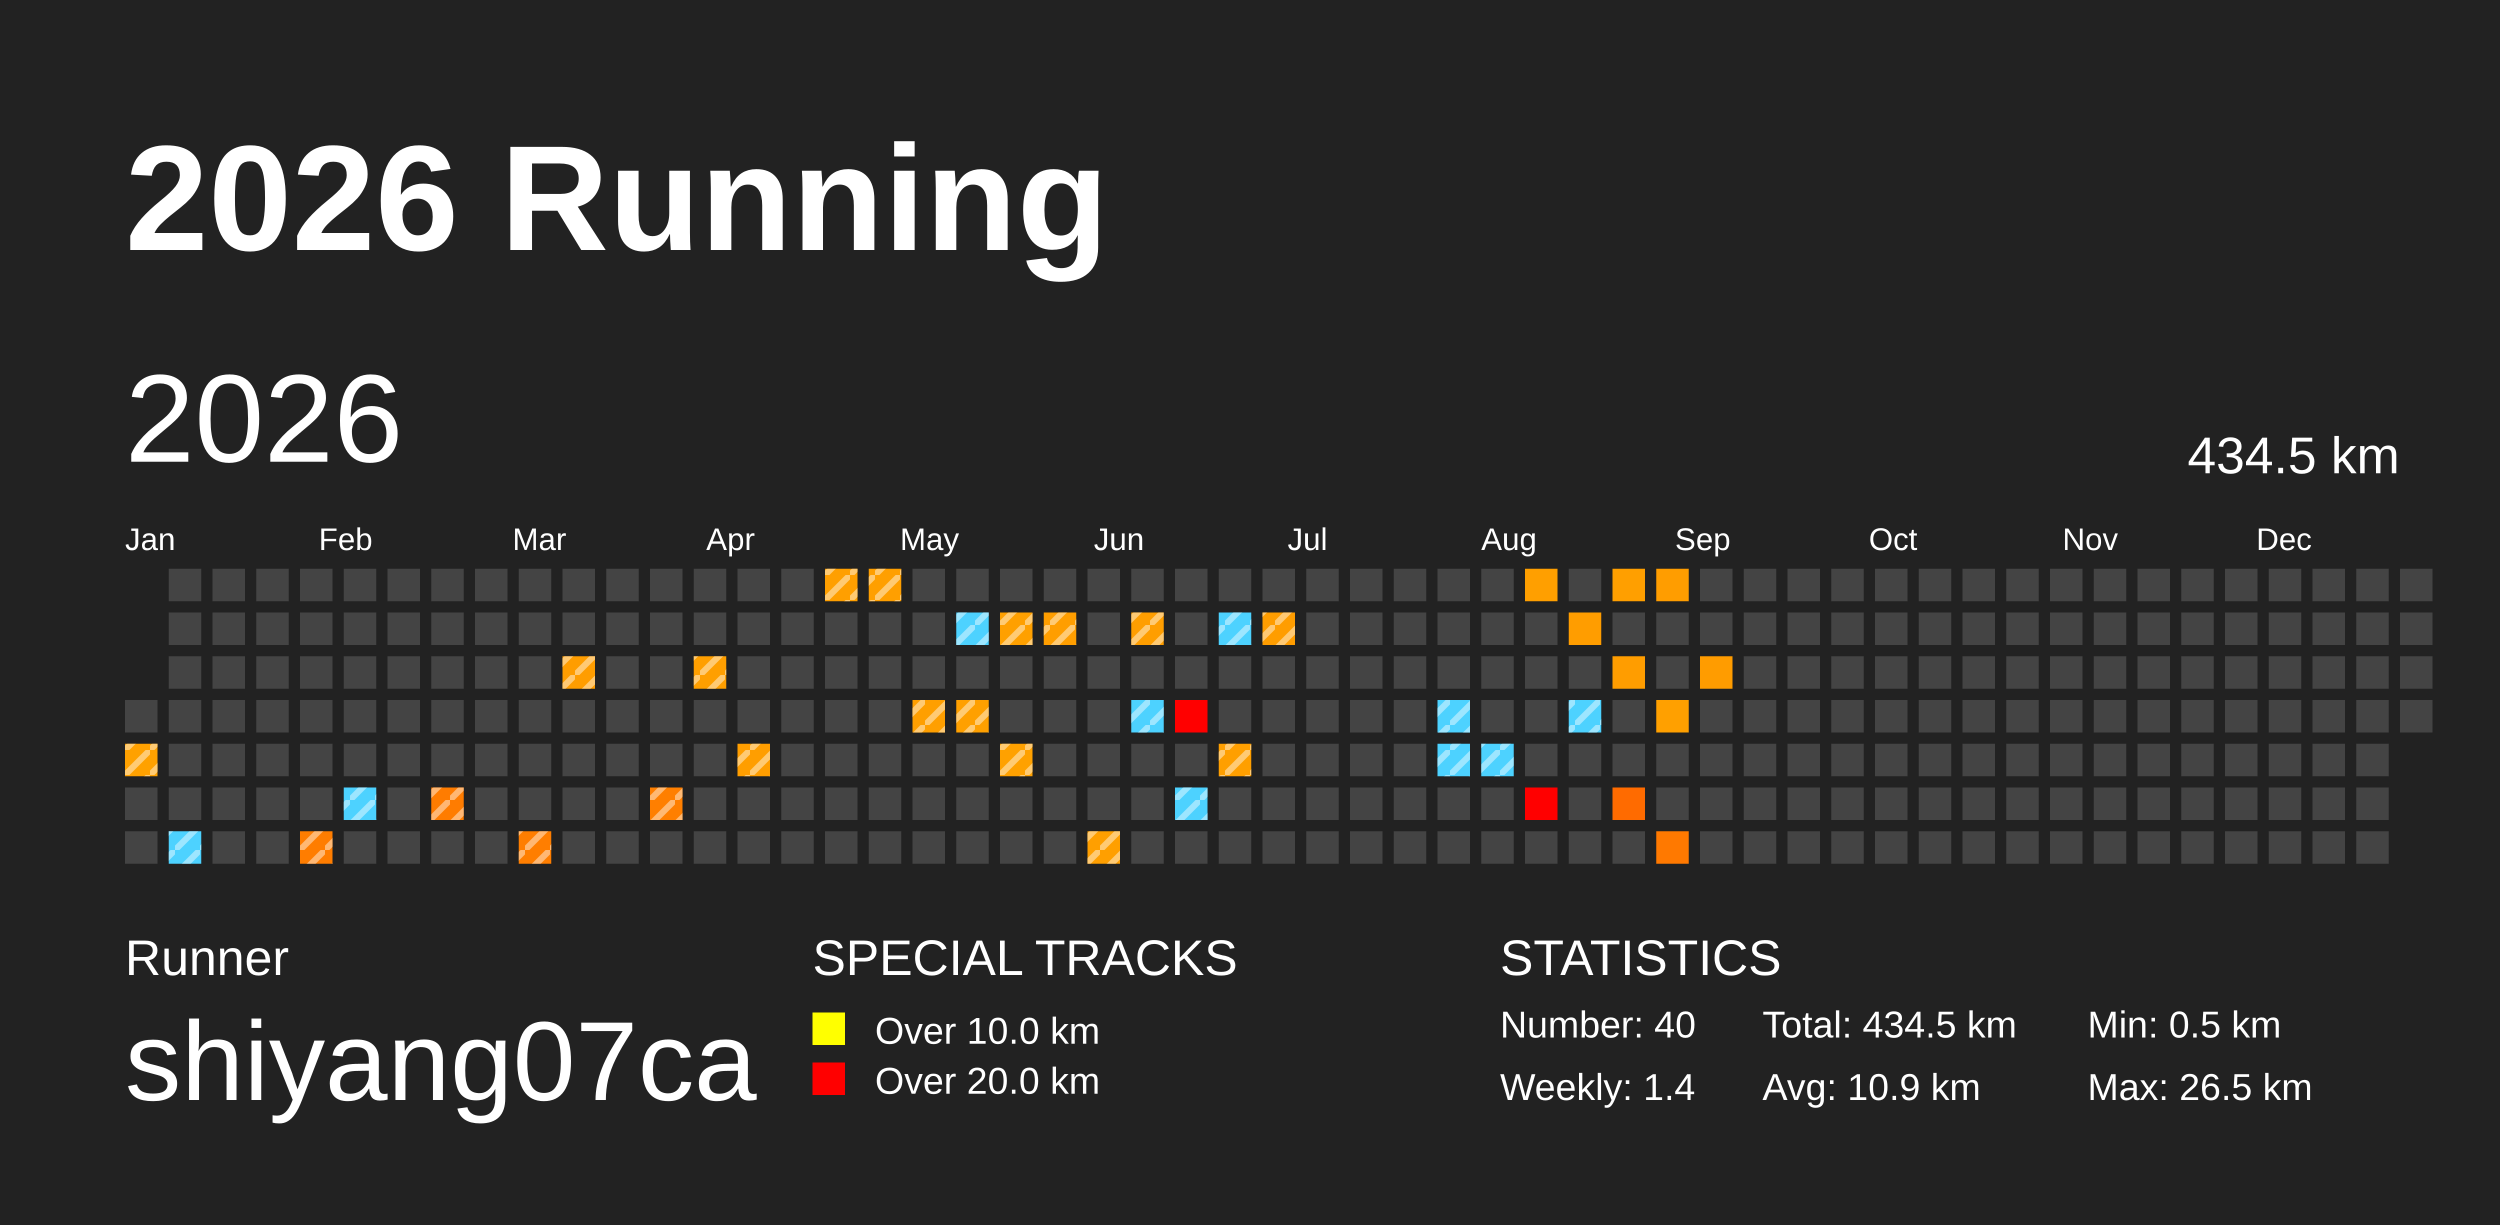
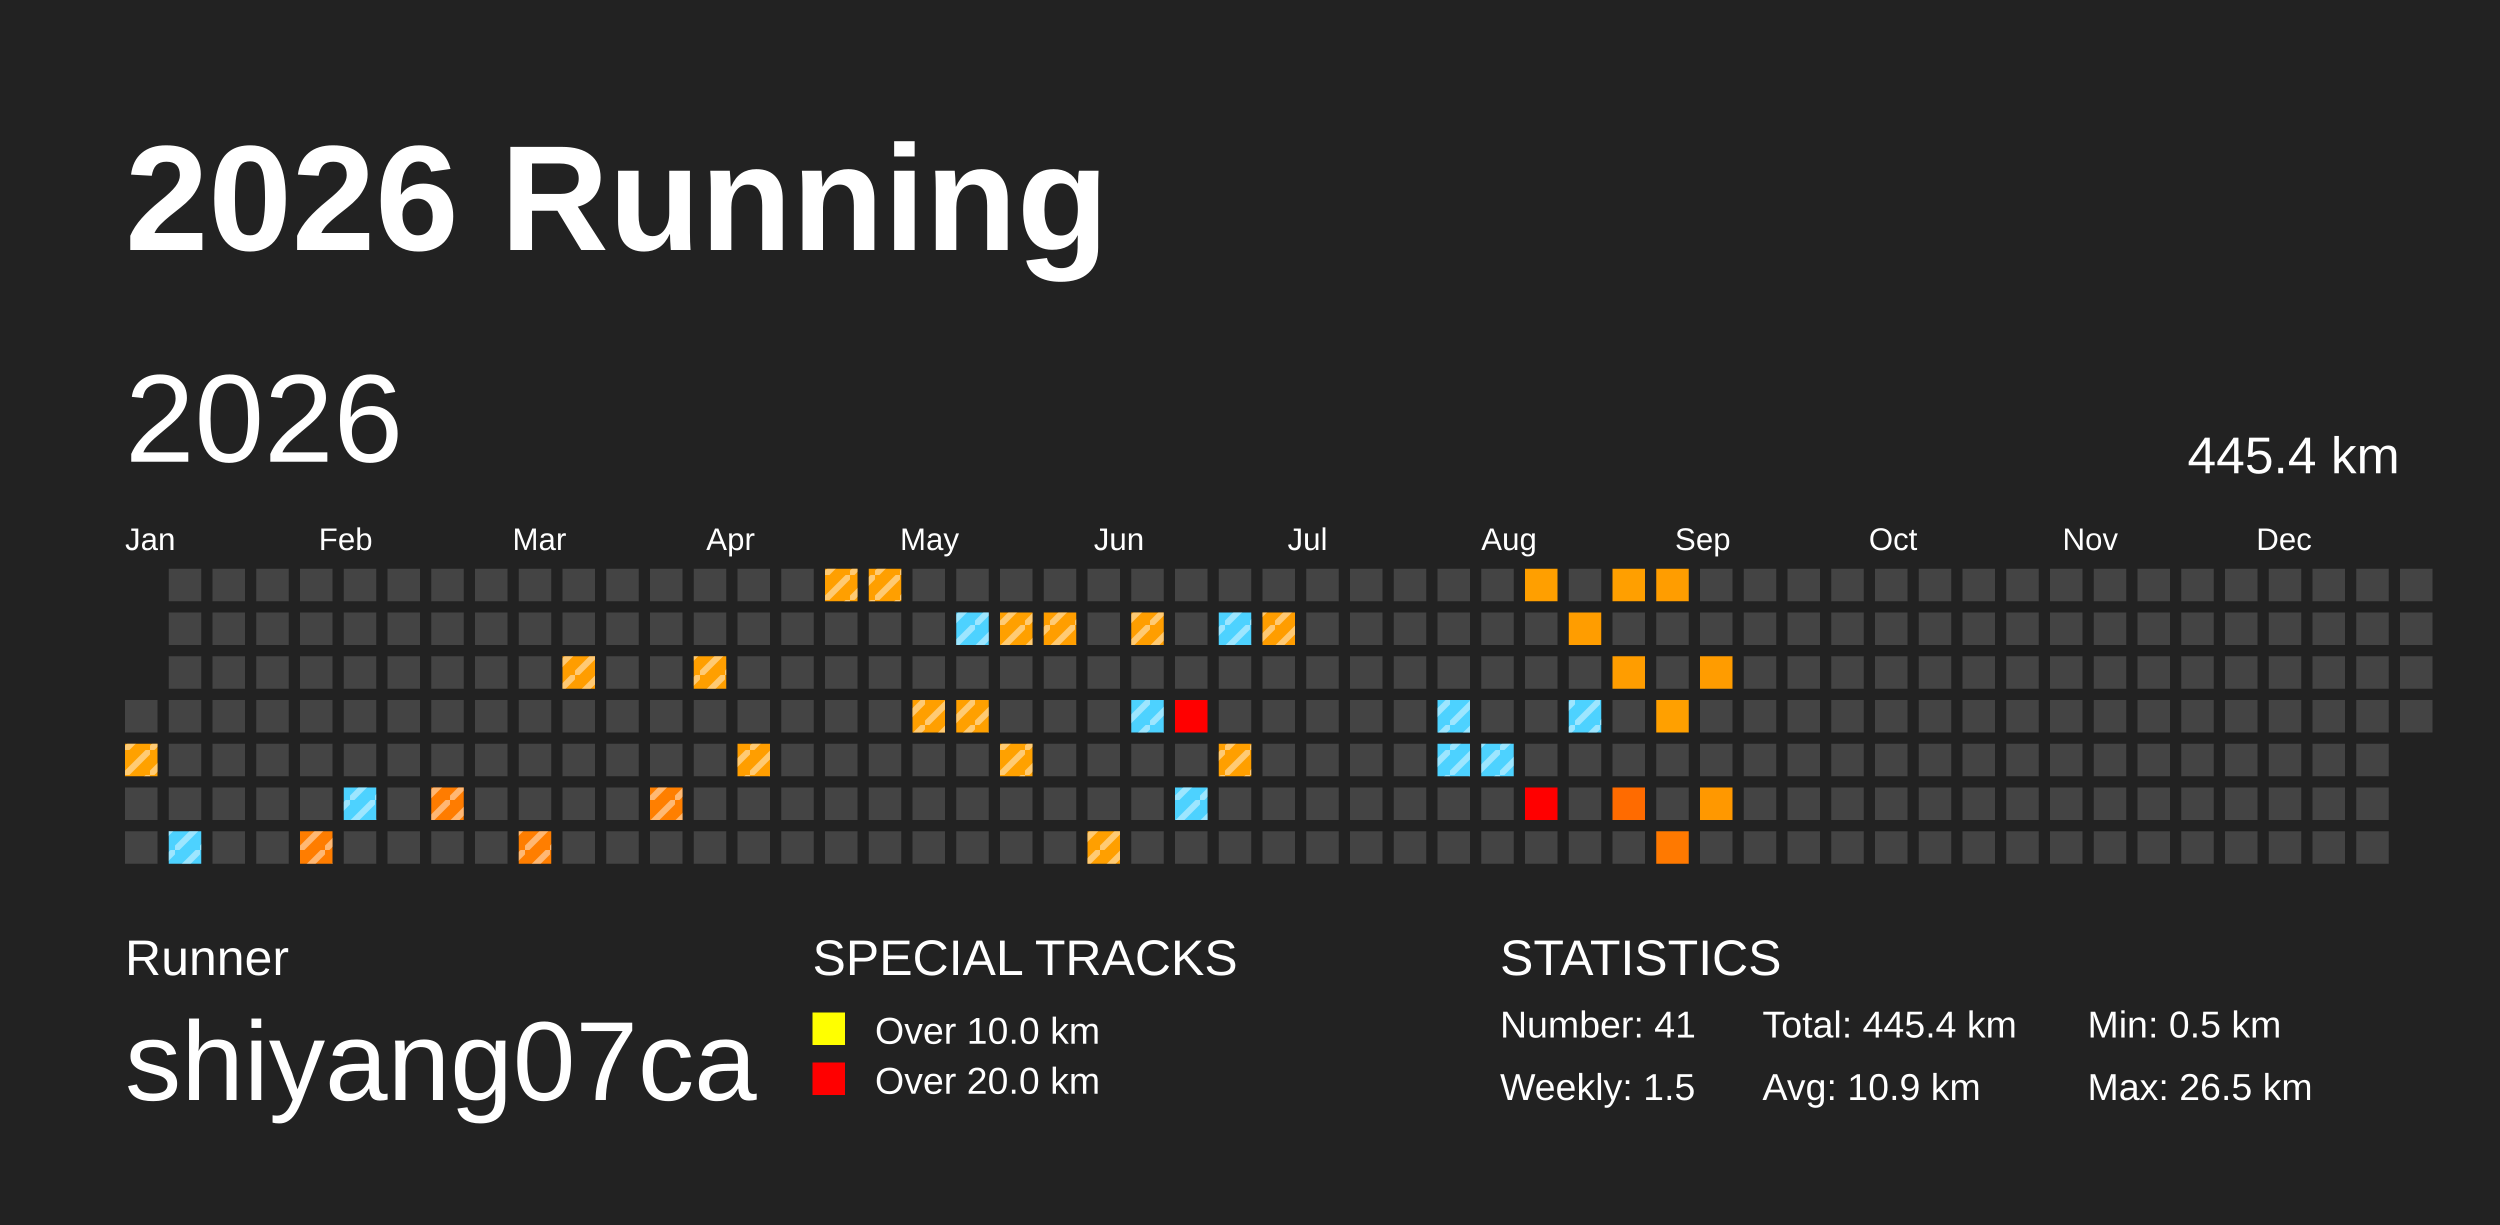
<svg xmlns="http://www.w3.org/2000/svg" baseProfile="full" height="98mm" version="1.1" viewBox="0,0,200,98" width="200mm">
  <defs>
    <pattern height="2" id="indoor-stripe" patternUnits="userSpaceOnUse" width="2">
      <line stroke="white" stroke-opacity="0.45" stroke-width="0.5" x1="0" x2="2" y1="2" y2="0" />
    </pattern>
  </defs>
  <rect fill="#222222" height="98" width="200" x="0" y="0" />
  <text fill="#FFFFFF" style="font-size:12px; font-family:Arial; font-weight:bold;" x="10" y="20">2026 Running</text>
  <text fill="#FFFFFF" style="font-size:4px; font-family:Arial" x="10" y="78">Runner</text>
  <text fill="#FFFFFF" style="font-size:9px; font-family:Arial" x="10" y="88">shiyang07ca</text>
  <text fill="#FFFFFF" style="font-size:4px; font-family:Arial" x="65" y="78">SPECIAL TRACKS</text>
  <rect fill="yellow" height="2.6" width="2.6" x="65" y="81" />
  <text fill="#FFFFFF" style="font-size:3px; font-family:Arial" x="70" y="83.5">Over 10.0 km</text>
  <rect fill="red" height="2.6" width="2.6" x="65" y="85" />
  <text fill="#FFFFFF" style="font-size:3px; font-family:Arial" x="70" y="87.5">Over 20.0 km</text>
  <text fill="#FFFFFF" style="font-size:4px; font-family:Arial" x="120" y="78">STATISTICS</text>
-   <text fill="#FFFFFF" style="font-size:3px; font-family:Arial" x="120" y="83">Number: 40</text>
-   <text fill="#FFFFFF" style="font-size:3px; font-family:Arial" x="120" y="88">Weekly: 1.4</text>
-   <text fill="#FFFFFF" style="font-size:3px; font-family:Arial" x="141" y="83">Total: 434.5 km</text>
+   <text fill="#FFFFFF" style="font-size:3px; font-family:Arial" x="120" y="83">Number: 41</text>
+   <text fill="#FFFFFF" style="font-size:3px; font-family:Arial" x="120" y="88">Weekly: 1.5</text>
+   <text fill="#FFFFFF" style="font-size:3px; font-family:Arial" x="141" y="83">Total: 445.4 km</text>
  <text fill="#FFFFFF" style="font-size:3px; font-family:Arial" x="141" y="88">Avg: 10.9 km</text>
  <text fill="#FFFFFF" style="font-size:3px; font-family:Arial" x="167" y="83">Min: 0.5 km</text>
  <text fill="#FFFFFF" style="font-size:3px; font-family:Arial" x="167" y="88">Max: 26.5 km</text>
  <text dominant-baseline="hanging" fill="#FFFFFF" style="font-size:10.0px; font-family:Arial;" x="10" y="30">2026</text>
-   <text dominant-baseline="hanging" fill="#FFFFFF" style="font-size:4.125px; font-family:Arial;" x="175" y="35">434.5 km</text>
+   <text dominant-baseline="hanging" fill="#FFFFFF" style="font-size:4.125px; font-family:Arial;" x="175" y="35">445.4 km</text>
  <text fill="#FFFFFF" style="font-size:2.5px; font-family:Arial" x="10.0" y="44">Jan</text>
  <text fill="#FFFFFF" style="font-size:2.5px; font-family:Arial" x="25.5" y="44">Feb</text>
  <text fill="#FFFFFF" style="font-size:2.5px; font-family:Arial" x="41.0" y="44">Mar</text>
  <text fill="#FFFFFF" style="font-size:2.5px; font-family:Arial" x="56.5" y="44">Apr</text>
  <text fill="#FFFFFF" style="font-size:2.5px; font-family:Arial" x="72.0" y="44">May</text>
  <text fill="#FFFFFF" style="font-size:2.5px; font-family:Arial" x="87.5" y="44">Jun</text>
  <text fill="#FFFFFF" style="font-size:2.5px; font-family:Arial" x="103.0" y="44">Jul</text>
  <text fill="#FFFFFF" style="font-size:2.5px; font-family:Arial" x="118.5" y="44">Aug</text>
  <text fill="#FFFFFF" style="font-size:2.5px; font-family:Arial" x="134.0" y="44">Sep</text>
  <text fill="#FFFFFF" style="font-size:2.5px; font-family:Arial" x="149.5" y="44">Oct</text>
  <text fill="#FFFFFF" style="font-size:2.5px; font-family:Arial" x="165.0" y="44">Nov</text>
  <text fill="#FFFFFF" style="font-size:2.5px; font-family:Arial" x="180.5" y="44">Dec</text>
  <rect fill="#444444" height="2.6" width="2.6" x="10.0" y="56.0" />
  <rect fill="#ffa100" height="2.6" width="2.6" x="10.0" y="59.5" />
  <rect fill="url(#indoor-stripe)" height="2.6" style="pointer-events: none;" width="2.6" x="10.0" y="59.5" />
  <rect fill="#444444" height="2.6" width="2.6" x="10.0" y="63.0" />
  <rect fill="#444444" height="2.6" width="2.6" x="10.0" y="66.5" />
  <rect fill="#444444" height="2.6" width="2.6" x="13.5" y="45.5" />
  <rect fill="#444444" height="2.6" width="2.6" x="13.5" y="49.0" />
  <rect fill="#444444" height="2.6" width="2.6" x="13.5" y="52.5" />
  <rect fill="#444444" height="2.6" width="2.6" x="13.5" y="56.0" />
  <rect fill="#444444" height="2.6" width="2.6" x="13.5" y="59.5" />
  <rect fill="#444444" height="2.6" width="2.6" x="13.5" y="63.0" />
  <rect fill="#4dd2ff" height="2.6" width="2.6" x="13.5" y="66.5" />
  <rect fill="url(#indoor-stripe)" height="2.6" style="pointer-events: none;" width="2.6" x="13.5" y="66.5" />
  <rect fill="#444444" height="2.6" width="2.6" x="17.0" y="45.5" />
  <rect fill="#444444" height="2.6" width="2.6" x="17.0" y="49.0" />
  <rect fill="#444444" height="2.6" width="2.6" x="17.0" y="52.5" />
  <rect fill="#444444" height="2.6" width="2.6" x="17.0" y="56.0" />
  <rect fill="#444444" height="2.6" width="2.6" x="17.0" y="59.5" />
  <rect fill="#444444" height="2.6" width="2.6" x="17.0" y="63.0" />
  <rect fill="#444444" height="2.6" width="2.6" x="17.0" y="66.5" />
  <rect fill="#444444" height="2.6" width="2.6" x="20.5" y="45.5" />
  <rect fill="#444444" height="2.6" width="2.6" x="20.5" y="49.0" />
  <rect fill="#444444" height="2.6" width="2.6" x="20.5" y="52.5" />
  <rect fill="#444444" height="2.6" width="2.6" x="20.5" y="56.0" />
  <rect fill="#444444" height="2.6" width="2.6" x="20.5" y="59.5" />
  <rect fill="#444444" height="2.6" width="2.6" x="20.5" y="63.0" />
  <rect fill="#444444" height="2.6" width="2.6" x="20.5" y="66.5" />
  <rect fill="#444444" height="2.6" width="2.6" x="24.0" y="45.5" />
  <rect fill="#444444" height="2.6" width="2.6" x="24.0" y="49.0" />
  <rect fill="#444444" height="2.6" width="2.6" x="24.0" y="52.5" />
  <rect fill="#444444" height="2.6" width="2.6" x="24.0" y="56.0" />
  <rect fill="#444444" height="2.6" width="2.6" x="24.0" y="59.5" />
  <rect fill="#444444" height="2.6" width="2.6" x="24.0" y="63.0" />
  <rect fill="#ff7d00" height="2.6" width="2.6" x="24.0" y="66.5" />
  <rect fill="url(#indoor-stripe)" height="2.6" style="pointer-events: none;" width="2.6" x="24.0" y="66.5" />
  <rect fill="#444444" height="2.6" width="2.6" x="27.5" y="45.5" />
  <rect fill="#444444" height="2.6" width="2.6" x="27.5" y="49.0" />
  <rect fill="#444444" height="2.6" width="2.6" x="27.5" y="52.5" />
  <rect fill="#444444" height="2.6" width="2.6" x="27.5" y="56.0" />
  <rect fill="#444444" height="2.6" width="2.6" x="27.5" y="59.5" />
  <rect fill="#4dd2ff" height="2.6" width="2.6" x="27.5" y="63.0" />
  <rect fill="url(#indoor-stripe)" height="2.6" style="pointer-events: none;" width="2.6" x="27.5" y="63.0" />
  <rect fill="#444444" height="2.6" width="2.6" x="27.5" y="66.5" />
  <rect fill="#444444" height="2.6" width="2.6" x="31.0" y="45.5" />
  <rect fill="#444444" height="2.6" width="2.6" x="31.0" y="49.0" />
  <rect fill="#444444" height="2.6" width="2.6" x="31.0" y="52.5" />
  <rect fill="#444444" height="2.6" width="2.6" x="31.0" y="56.0" />
  <rect fill="#444444" height="2.6" width="2.6" x="31.0" y="59.5" />
  <rect fill="#444444" height="2.6" width="2.6" x="31.0" y="63.0" />
  <rect fill="#444444" height="2.6" width="2.6" x="31.0" y="66.5" />
  <rect fill="#444444" height="2.6" width="2.6" x="34.5" y="45.5" />
  <rect fill="#444444" height="2.6" width="2.6" x="34.5" y="49.0" />
  <rect fill="#444444" height="2.6" width="2.6" x="34.5" y="52.5" />
  <rect fill="#444444" height="2.6" width="2.6" x="34.5" y="56.0" />
  <rect fill="#444444" height="2.6" width="2.6" x="34.5" y="59.5" />
  <rect fill="#ff7c00" height="2.6" width="2.6" x="34.5" y="63.0" />
  <rect fill="url(#indoor-stripe)" height="2.6" style="pointer-events: none;" width="2.6" x="34.5" y="63.0" />
  <rect fill="#444444" height="2.6" width="2.6" x="34.5" y="66.5" />
  <rect fill="#444444" height="2.6" width="2.6" x="38.0" y="45.5" />
  <rect fill="#444444" height="2.6" width="2.6" x="38.0" y="49.0" />
  <rect fill="#444444" height="2.6" width="2.6" x="38.0" y="52.5" />
  <rect fill="#444444" height="2.6" width="2.6" x="38.0" y="56.0" />
  <rect fill="#444444" height="2.6" width="2.6" x="38.0" y="59.5" />
  <rect fill="#444444" height="2.6" width="2.6" x="38.0" y="63.0" />
  <rect fill="#444444" height="2.6" width="2.6" x="38.0" y="66.5" />
  <rect fill="#444444" height="2.6" width="2.6" x="41.5" y="45.5" />
  <rect fill="#444444" height="2.6" width="2.6" x="41.5" y="49.0" />
  <rect fill="#444444" height="2.6" width="2.6" x="41.5" y="52.5" />
  <rect fill="#444444" height="2.6" width="2.6" x="41.5" y="56.0" />
  <rect fill="#444444" height="2.6" width="2.6" x="41.5" y="59.5" />
  <rect fill="#444444" height="2.6" width="2.6" x="41.5" y="63.0" />
  <rect fill="#ff7e00" height="2.6" width="2.6" x="41.5" y="66.5" />
  <rect fill="url(#indoor-stripe)" height="2.6" style="pointer-events: none;" width="2.6" x="41.5" y="66.5" />
  <rect fill="#444444" height="2.6" width="2.6" x="45.0" y="45.5" />
  <rect fill="#444444" height="2.6" width="2.6" x="45.0" y="49.0" />
  <rect fill="#ff9d00" height="2.6" width="2.6" x="45.0" y="52.5" />
  <rect fill="url(#indoor-stripe)" height="2.6" style="pointer-events: none;" width="2.6" x="45.0" y="52.5" />
  <rect fill="#444444" height="2.6" width="2.6" x="45.0" y="56.0" />
  <rect fill="#444444" height="2.6" width="2.6" x="45.0" y="59.5" />
  <rect fill="#444444" height="2.6" width="2.6" x="45.0" y="63.0" />
  <rect fill="#444444" height="2.6" width="2.6" x="45.0" y="66.5" />
  <rect fill="#444444" height="2.6" width="2.6" x="48.5" y="45.5" />
  <rect fill="#444444" height="2.6" width="2.6" x="48.5" y="49.0" />
  <rect fill="#444444" height="2.6" width="2.6" x="48.5" y="52.5" />
  <rect fill="#444444" height="2.6" width="2.6" x="48.5" y="56.0" />
  <rect fill="#444444" height="2.6" width="2.6" x="48.5" y="59.5" />
  <rect fill="#444444" height="2.6" width="2.6" x="48.5" y="63.0" />
  <rect fill="#444444" height="2.6" width="2.6" x="48.5" y="66.5" />
  <rect fill="#444444" height="2.6" width="2.6" x="52.0" y="45.5" />
  <rect fill="#444444" height="2.6" width="2.6" x="52.0" y="49.0" />
  <rect fill="#444444" height="2.6" width="2.6" x="52.0" y="52.5" />
  <rect fill="#444444" height="2.6" width="2.6" x="52.0" y="56.0" />
  <rect fill="#444444" height="2.6" width="2.6" x="52.0" y="59.5" />
  <rect fill="#ff7f00" height="2.6" width="2.6" x="52.0" y="63.0" />
  <rect fill="url(#indoor-stripe)" height="2.6" style="pointer-events: none;" width="2.6" x="52.0" y="63.0" />
  <rect fill="#444444" height="2.6" width="2.6" x="52.0" y="66.5" />
  <rect fill="#444444" height="2.6" width="2.6" x="55.5" y="45.5" />
  <rect fill="#444444" height="2.6" width="2.6" x="55.5" y="49.0" />
  <rect fill="#ff9f00" height="2.6" width="2.6" x="55.5" y="52.5" />
  <rect fill="url(#indoor-stripe)" height="2.6" style="pointer-events: none;" width="2.6" x="55.5" y="52.5" />
  <rect fill="#444444" height="2.6" width="2.6" x="55.5" y="56.0" />
  <rect fill="#444444" height="2.6" width="2.6" x="55.5" y="59.5" />
  <rect fill="#444444" height="2.6" width="2.6" x="55.5" y="63.0" />
  <rect fill="#444444" height="2.6" width="2.6" x="55.5" y="66.5" />
  <rect fill="#444444" height="2.6" width="2.6" x="59.0" y="45.5" />
  <rect fill="#444444" height="2.6" width="2.6" x="59.0" y="49.0" />
  <rect fill="#444444" height="2.6" width="2.6" x="59.0" y="52.5" />
  <rect fill="#444444" height="2.6" width="2.6" x="59.0" y="56.0" />
  <rect fill="#ff9e00" height="2.6" width="2.6" x="59.0" y="59.5" />
  <rect fill="url(#indoor-stripe)" height="2.6" style="pointer-events: none;" width="2.6" x="59.0" y="59.5" />
  <rect fill="#444444" height="2.6" width="2.6" x="59.0" y="63.0" />
  <rect fill="#444444" height="2.6" width="2.6" x="59.0" y="66.5" />
  <rect fill="#444444" height="2.6" width="2.6" x="62.5" y="45.5" />
  <rect fill="#444444" height="2.6" width="2.6" x="62.5" y="49.0" />
  <rect fill="#444444" height="2.6" width="2.6" x="62.5" y="52.5" />
  <rect fill="#444444" height="2.6" width="2.6" x="62.5" y="56.0" />
  <rect fill="#444444" height="2.6" width="2.6" x="62.5" y="59.5" />
  <rect fill="#444444" height="2.6" width="2.6" x="62.5" y="63.0" />
  <rect fill="#444444" height="2.6" width="2.6" x="62.5" y="66.5" />
  <rect fill="#ff9f00" height="2.6" width="2.6" x="66.0" y="45.5" />
  <rect fill="url(#indoor-stripe)" height="2.6" style="pointer-events: none;" width="2.6" x="66.0" y="45.5" />
  <rect fill="#444444" height="2.6" width="2.6" x="66.0" y="49.0" />
  <rect fill="#444444" height="2.6" width="2.6" x="66.0" y="52.5" />
  <rect fill="#444444" height="2.6" width="2.6" x="66.0" y="56.0" />
  <rect fill="#444444" height="2.6" width="2.6" x="66.0" y="59.5" />
  <rect fill="#444444" height="2.6" width="2.6" x="66.0" y="63.0" />
  <rect fill="#444444" height="2.6" width="2.6" x="66.0" y="66.5" />
  <rect fill="#ff9f00" height="2.6" width="2.6" x="69.5" y="45.5" />
  <rect fill="url(#indoor-stripe)" height="2.6" style="pointer-events: none;" width="2.6" x="69.5" y="45.5" />
  <rect fill="#444444" height="2.6" width="2.6" x="69.5" y="49.0" />
  <rect fill="#444444" height="2.6" width="2.6" x="69.5" y="52.5" />
  <rect fill="#444444" height="2.6" width="2.6" x="69.5" y="56.0" />
  <rect fill="#444444" height="2.6" width="2.6" x="69.5" y="59.5" />
  <rect fill="#444444" height="2.6" width="2.6" x="69.5" y="63.0" />
  <rect fill="#444444" height="2.6" width="2.6" x="69.5" y="66.5" />
  <rect fill="#444444" height="2.6" width="2.6" x="73.0" y="45.5" />
  <rect fill="#444444" height="2.6" width="2.6" x="73.0" y="49.0" />
  <rect fill="#444444" height="2.6" width="2.6" x="73.0" y="52.5" />
  <rect fill="#ff9f00" height="2.6" width="2.6" x="73.0" y="56.0" />
  <rect fill="url(#indoor-stripe)" height="2.6" style="pointer-events: none;" width="2.6" x="73.0" y="56.0" />
  <rect fill="#444444" height="2.6" width="2.6" x="73.0" y="59.5" />
  <rect fill="#444444" height="2.6" width="2.6" x="73.0" y="63.0" />
  <rect fill="#444444" height="2.6" width="2.6" x="73.0" y="66.5" />
  <rect fill="#444444" height="2.6" width="2.6" x="76.5" y="45.5" />
  <rect fill="#4dd2ff" height="2.6" width="2.6" x="76.5" y="49.0" />
  <rect fill="url(#indoor-stripe)" height="2.6" style="pointer-events: none;" width="2.6" x="76.5" y="49.0" />
  <rect fill="#444444" height="2.6" width="2.6" x="76.5" y="52.5" />
  <rect fill="#ffa000" height="2.6" width="2.6" x="76.5" y="56.0" />
  <rect fill="url(#indoor-stripe)" height="2.6" style="pointer-events: none;" width="2.6" x="76.5" y="56.0" />
  <rect fill="#444444" height="2.6" width="2.6" x="76.5" y="59.5" />
  <rect fill="#444444" height="2.6" width="2.6" x="76.5" y="63.0" />
  <rect fill="#444444" height="2.6" width="2.6" x="76.5" y="66.5" />
  <rect fill="#444444" height="2.6" width="2.6" x="80.0" y="45.5" />
  <rect fill="#ffa000" height="2.6" width="2.6" x="80.0" y="49.0" />
  <rect fill="url(#indoor-stripe)" height="2.6" style="pointer-events: none;" width="2.6" x="80.0" y="49.0" />
  <rect fill="#444444" height="2.6" width="2.6" x="80.0" y="52.5" />
  <rect fill="#444444" height="2.6" width="2.6" x="80.0" y="56.0" />
  <rect fill="#ffa100" height="2.6" width="2.6" x="80.0" y="59.5" />
  <rect fill="url(#indoor-stripe)" height="2.6" style="pointer-events: none;" width="2.6" x="80.0" y="59.5" />
  <rect fill="#444444" height="2.6" width="2.6" x="80.0" y="63.0" />
  <rect fill="#444444" height="2.6" width="2.6" x="80.0" y="66.5" />
  <rect fill="#444444" height="2.6" width="2.6" x="83.5" y="45.5" />
  <rect fill="#ff9e00" height="2.6" width="2.6" x="83.5" y="49.0" />
  <rect fill="url(#indoor-stripe)" height="2.6" style="pointer-events: none;" width="2.6" x="83.5" y="49.0" />
  <rect fill="#444444" height="2.6" width="2.6" x="83.5" y="52.5" />
  <rect fill="#444444" height="2.6" width="2.6" x="83.5" y="56.0" />
  <rect fill="#444444" height="2.6" width="2.6" x="83.5" y="59.5" />
  <rect fill="#444444" height="2.6" width="2.6" x="83.5" y="63.0" />
  <rect fill="#444444" height="2.6" width="2.6" x="83.5" y="66.5" />
  <rect fill="#444444" height="2.6" width="2.6" x="87.0" y="45.5" />
  <rect fill="#444444" height="2.6" width="2.6" x="87.0" y="49.0" />
  <rect fill="#444444" height="2.6" width="2.6" x="87.0" y="52.5" />
  <rect fill="#444444" height="2.6" width="2.6" x="87.0" y="56.0" />
  <rect fill="#444444" height="2.6" width="2.6" x="87.0" y="59.5" />
  <rect fill="#444444" height="2.6" width="2.6" x="87.0" y="63.0" />
  <rect fill="#ff9f00" height="2.6" width="2.6" x="87.0" y="66.5" />
  <rect fill="url(#indoor-stripe)" height="2.6" style="pointer-events: none;" width="2.6" x="87.0" y="66.5" />
  <rect fill="#444444" height="2.6" width="2.6" x="90.5" y="45.5" />
  <rect fill="#ff9e00" height="2.6" width="2.6" x="90.5" y="49.0" />
  <rect fill="url(#indoor-stripe)" height="2.6" style="pointer-events: none;" width="2.6" x="90.5" y="49.0" />
  <rect fill="#444444" height="2.6" width="2.6" x="90.5" y="52.5" />
  <rect fill="#4dd2ff" height="2.6" width="2.6" x="90.5" y="56.0" />
  <rect fill="url(#indoor-stripe)" height="2.6" style="pointer-events: none;" width="2.6" x="90.5" y="56.0" />
  <rect fill="#444444" height="2.6" width="2.6" x="90.5" y="59.5" />
  <rect fill="#444444" height="2.6" width="2.6" x="90.5" y="63.0" />
  <rect fill="#444444" height="2.6" width="2.6" x="90.5" y="66.5" />
  <rect fill="#444444" height="2.6" width="2.6" x="94.0" y="45.5" />
  <rect fill="#444444" height="2.6" width="2.6" x="94.0" y="49.0" />
  <rect fill="#444444" height="2.6" width="2.6" x="94.0" y="52.5" />
  <rect fill="red" height="2.6" width="2.6" x="94.0" y="56.0" />
  <rect fill="#444444" height="2.6" width="2.6" x="94.0" y="59.5" />
  <rect fill="#4dd2ff" height="2.6" width="2.6" x="94.0" y="63.0" />
  <rect fill="url(#indoor-stripe)" height="2.6" style="pointer-events: none;" width="2.6" x="94.0" y="63.0" />
  <rect fill="#444444" height="2.6" width="2.6" x="94.0" y="66.5" />
  <rect fill="#444444" height="2.6" width="2.6" x="97.5" y="45.5" />
  <rect fill="#4dd2ff" height="2.6" width="2.6" x="97.5" y="49.0" />
  <rect fill="url(#indoor-stripe)" height="2.6" style="pointer-events: none;" width="2.6" x="97.5" y="49.0" />
  <rect fill="#444444" height="2.6" width="2.6" x="97.5" y="52.5" />
  <rect fill="#444444" height="2.6" width="2.6" x="97.5" y="56.0" />
  <rect fill="#ff9f00" height="2.6" width="2.6" x="97.5" y="59.5" />
  <rect fill="url(#indoor-stripe)" height="2.6" style="pointer-events: none;" width="2.6" x="97.5" y="59.5" />
  <rect fill="#444444" height="2.6" width="2.6" x="97.5" y="63.0" />
  <rect fill="#444444" height="2.6" width="2.6" x="97.5" y="66.5" />
  <rect fill="#444444" height="2.6" width="2.6" x="101.0" y="45.5" />
  <rect fill="#ff9d00" height="2.6" width="2.6" x="101.0" y="49.0" />
  <rect fill="url(#indoor-stripe)" height="2.6" style="pointer-events: none;" width="2.6" x="101.0" y="49.0" />
  <rect fill="#444444" height="2.6" width="2.6" x="101.0" y="52.5" />
  <rect fill="#444444" height="2.6" width="2.6" x="101.0" y="56.0" />
  <rect fill="#444444" height="2.6" width="2.6" x="101.0" y="59.5" />
  <rect fill="#444444" height="2.6" width="2.6" x="101.0" y="63.0" />
  <rect fill="#444444" height="2.6" width="2.6" x="101.0" y="66.5" />
  <rect fill="#444444" height="2.6" width="2.6" x="104.5" y="45.5" />
  <rect fill="#444444" height="2.6" width="2.6" x="104.5" y="49.0" />
  <rect fill="#444444" height="2.6" width="2.6" x="104.5" y="52.5" />
  <rect fill="#444444" height="2.6" width="2.6" x="104.5" y="56.0" />
  <rect fill="#444444" height="2.6" width="2.6" x="104.5" y="59.5" />
  <rect fill="#444444" height="2.6" width="2.6" x="104.5" y="63.0" />
  <rect fill="#444444" height="2.6" width="2.6" x="104.5" y="66.5" />
  <rect fill="#444444" height="2.6" width="2.6" x="108.0" y="45.5" />
  <rect fill="#444444" height="2.6" width="2.6" x="108.0" y="49.0" />
  <rect fill="#444444" height="2.6" width="2.6" x="108.0" y="52.5" />
  <rect fill="#444444" height="2.6" width="2.6" x="108.0" y="56.0" />
  <rect fill="#444444" height="2.6" width="2.6" x="108.0" y="59.5" />
  <rect fill="#444444" height="2.6" width="2.6" x="108.0" y="63.0" />
  <rect fill="#444444" height="2.6" width="2.6" x="108.0" y="66.5" />
  <rect fill="#444444" height="2.6" width="2.6" x="111.5" y="45.5" />
  <rect fill="#444444" height="2.6" width="2.6" x="111.5" y="49.0" />
  <rect fill="#444444" height="2.6" width="2.6" x="111.5" y="52.5" />
  <rect fill="#444444" height="2.6" width="2.6" x="111.5" y="56.0" />
  <rect fill="#444444" height="2.6" width="2.6" x="111.5" y="59.5" />
  <rect fill="#444444" height="2.6" width="2.6" x="111.5" y="63.0" />
  <rect fill="#444444" height="2.6" width="2.6" x="111.5" y="66.5" />
  <rect fill="#444444" height="2.6" width="2.6" x="115.0" y="45.5" />
  <rect fill="#444444" height="2.6" width="2.6" x="115.0" y="49.0" />
  <rect fill="#444444" height="2.6" width="2.6" x="115.0" y="52.5" />
  <rect fill="#4dd2ff" height="2.6" width="2.6" x="115.0" y="56.0" />
  <rect fill="url(#indoor-stripe)" height="2.6" style="pointer-events: none;" width="2.6" x="115.0" y="56.0" />
  <rect fill="#4dd2ff" height="2.6" width="2.6" x="115.0" y="59.5" />
  <rect fill="url(#indoor-stripe)" height="2.6" style="pointer-events: none;" width="2.6" x="115.0" y="59.5" />
  <rect fill="#444444" height="2.6" width="2.6" x="115.0" y="63.0" />
  <rect fill="#444444" height="2.6" width="2.6" x="115.0" y="66.5" />
  <rect fill="#444444" height="2.6" width="2.6" x="118.5" y="45.5" />
  <rect fill="#444444" height="2.6" width="2.6" x="118.5" y="49.0" />
  <rect fill="#444444" height="2.6" width="2.6" x="118.5" y="52.5" />
  <rect fill="#444444" height="2.6" width="2.6" x="118.5" y="56.0" />
  <rect fill="#4dd2ff" height="2.6" width="2.6" x="118.5" y="59.5" />
  <rect fill="url(#indoor-stripe)" height="2.6" style="pointer-events: none;" width="2.6" x="118.5" y="59.5" />
  <rect fill="#444444" height="2.6" width="2.6" x="118.5" y="63.0" />
  <rect fill="#444444" height="2.6" width="2.6" x="118.5" y="66.5" />
  <rect fill="#ff9f00" height="2.6" width="2.6" x="122.0" y="45.5" />
  <rect fill="#444444" height="2.6" width="2.6" x="122.0" y="49.0" />
  <rect fill="#444444" height="2.6" width="2.6" x="122.0" y="52.5" />
  <rect fill="#444444" height="2.6" width="2.6" x="122.0" y="56.0" />
  <rect fill="#444444" height="2.6" width="2.6" x="122.0" y="59.5" />
  <rect fill="red" height="2.6" width="2.6" x="122.0" y="63.0" />
  <rect fill="#444444" height="2.6" width="2.6" x="122.0" y="66.5" />
  <rect fill="#444444" height="2.6" width="2.6" x="125.5" y="45.5" />
  <rect fill="#ff9d00" height="2.6" width="2.6" x="125.5" y="49.0" />
  <rect fill="#444444" height="2.6" width="2.6" x="125.5" y="52.5" />
  <rect fill="#4dd2ff" height="2.6" width="2.6" x="125.5" y="56.0" />
  <rect fill="url(#indoor-stripe)" height="2.6" style="pointer-events: none;" width="2.6" x="125.5" y="56.0" />
  <rect fill="#444444" height="2.6" width="2.6" x="125.5" y="59.5" />
  <rect fill="#444444" height="2.6" width="2.6" x="125.5" y="63.0" />
  <rect fill="#444444" height="2.6" width="2.6" x="125.5" y="66.5" />
  <rect fill="#ff9f00" height="2.6" width="2.6" x="129.0" y="45.5" />
  <rect fill="#444444" height="2.6" width="2.6" x="129.0" y="49.0" />
  <rect fill="#ff9d00" height="2.6" width="2.6" x="129.0" y="52.5" />
  <rect fill="#444444" height="2.6" width="2.6" x="129.0" y="56.0" />
  <rect fill="#444444" height="2.6" width="2.6" x="129.0" y="59.5" />
  <rect fill="#ff6b00" height="2.6" width="2.6" x="129.0" y="63.0" />
  <rect fill="#444444" height="2.6" width="2.6" x="129.0" y="66.5" />
  <rect fill="#ff9d00" height="2.6" width="2.6" x="132.5" y="45.5" />
  <rect fill="#444444" height="2.6" width="2.6" x="132.5" y="49.0" />
  <rect fill="#444444" height="2.6" width="2.6" x="132.5" y="52.5" />
  <rect fill="#ffa000" height="2.6" width="2.6" x="132.5" y="56.0" />
  <rect fill="#444444" height="2.6" width="2.6" x="132.5" y="59.5" />
  <rect fill="#444444" height="2.6" width="2.6" x="132.5" y="63.0" />
  <rect fill="#ff7900" height="2.6" width="2.6" x="132.5" y="66.5" />
  <rect fill="#444444" height="2.6" width="2.6" x="136.0" y="45.5" />
  <rect fill="#444444" height="2.6" width="2.6" x="136.0" y="49.0" />
  <rect fill="#ff9c00" height="2.6" width="2.6" x="136.0" y="52.5" />
  <rect fill="#444444" height="2.6" width="2.6" x="136.0" y="56.0" />
  <rect fill="#444444" height="2.6" width="2.6" x="136.0" y="59.5" />
-   <rect fill="#444444" height="2.6" width="2.6" x="136.0" y="63.0" />
+   <rect fill="#ff9800" height="2.6" width="2.6" x="136.0" y="63.0" />
  <rect fill="#444444" height="2.6" width="2.6" x="136.0" y="66.5" />
  <rect fill="#444444" height="2.6" width="2.6" x="139.5" y="45.5" />
  <rect fill="#444444" height="2.6" width="2.6" x="139.5" y="49.0" />
  <rect fill="#444444" height="2.6" width="2.6" x="139.5" y="52.5" />
  <rect fill="#444444" height="2.6" width="2.6" x="139.5" y="56.0" />
  <rect fill="#444444" height="2.6" width="2.6" x="139.5" y="59.5" />
  <rect fill="#444444" height="2.6" width="2.6" x="139.5" y="63.0" />
  <rect fill="#444444" height="2.6" width="2.6" x="139.5" y="66.5" />
  <rect fill="#444444" height="2.6" width="2.6" x="143.0" y="45.5" />
  <rect fill="#444444" height="2.6" width="2.6" x="143.0" y="49.0" />
  <rect fill="#444444" height="2.6" width="2.6" x="143.0" y="52.5" />
  <rect fill="#444444" height="2.6" width="2.6" x="143.0" y="56.0" />
  <rect fill="#444444" height="2.6" width="2.6" x="143.0" y="59.5" />
  <rect fill="#444444" height="2.6" width="2.6" x="143.0" y="63.0" />
  <rect fill="#444444" height="2.6" width="2.6" x="143.0" y="66.5" />
  <rect fill="#444444" height="2.6" width="2.6" x="146.5" y="45.5" />
  <rect fill="#444444" height="2.6" width="2.6" x="146.5" y="49.0" />
  <rect fill="#444444" height="2.6" width="2.6" x="146.5" y="52.5" />
  <rect fill="#444444" height="2.6" width="2.6" x="146.5" y="56.0" />
  <rect fill="#444444" height="2.6" width="2.6" x="146.5" y="59.5" />
  <rect fill="#444444" height="2.6" width="2.6" x="146.5" y="63.0" />
  <rect fill="#444444" height="2.6" width="2.6" x="146.5" y="66.5" />
  <rect fill="#444444" height="2.6" width="2.6" x="150.0" y="45.5" />
  <rect fill="#444444" height="2.6" width="2.6" x="150.0" y="49.0" />
  <rect fill="#444444" height="2.6" width="2.6" x="150.0" y="52.5" />
  <rect fill="#444444" height="2.6" width="2.6" x="150.0" y="56.0" />
  <rect fill="#444444" height="2.6" width="2.6" x="150.0" y="59.5" />
  <rect fill="#444444" height="2.6" width="2.6" x="150.0" y="63.0" />
  <rect fill="#444444" height="2.6" width="2.6" x="150.0" y="66.5" />
  <rect fill="#444444" height="2.6" width="2.6" x="153.5" y="45.5" />
  <rect fill="#444444" height="2.6" width="2.6" x="153.5" y="49.0" />
  <rect fill="#444444" height="2.6" width="2.6" x="153.5" y="52.5" />
  <rect fill="#444444" height="2.6" width="2.6" x="153.5" y="56.0" />
  <rect fill="#444444" height="2.6" width="2.6" x="153.5" y="59.5" />
  <rect fill="#444444" height="2.6" width="2.6" x="153.5" y="63.0" />
  <rect fill="#444444" height="2.6" width="2.6" x="153.5" y="66.5" />
  <rect fill="#444444" height="2.6" width="2.6" x="157.0" y="45.5" />
  <rect fill="#444444" height="2.6" width="2.6" x="157.0" y="49.0" />
  <rect fill="#444444" height="2.6" width="2.6" x="157.0" y="52.5" />
  <rect fill="#444444" height="2.6" width="2.6" x="157.0" y="56.0" />
  <rect fill="#444444" height="2.6" width="2.6" x="157.0" y="59.5" />
  <rect fill="#444444" height="2.6" width="2.6" x="157.0" y="63.0" />
  <rect fill="#444444" height="2.6" width="2.6" x="157.0" y="66.5" />
  <rect fill="#444444" height="2.6" width="2.6" x="160.5" y="45.5" />
  <rect fill="#444444" height="2.6" width="2.6" x="160.5" y="49.0" />
  <rect fill="#444444" height="2.6" width="2.6" x="160.5" y="52.5" />
  <rect fill="#444444" height="2.6" width="2.6" x="160.5" y="56.0" />
  <rect fill="#444444" height="2.6" width="2.6" x="160.5" y="59.5" />
  <rect fill="#444444" height="2.6" width="2.6" x="160.5" y="63.0" />
  <rect fill="#444444" height="2.6" width="2.6" x="160.5" y="66.5" />
  <rect fill="#444444" height="2.6" width="2.6" x="164.0" y="45.5" />
  <rect fill="#444444" height="2.6" width="2.6" x="164.0" y="49.0" />
  <rect fill="#444444" height="2.6" width="2.6" x="164.0" y="52.5" />
  <rect fill="#444444" height="2.6" width="2.6" x="164.0" y="56.0" />
  <rect fill="#444444" height="2.6" width="2.6" x="164.0" y="59.5" />
  <rect fill="#444444" height="2.6" width="2.6" x="164.0" y="63.0" />
  <rect fill="#444444" height="2.6" width="2.6" x="164.0" y="66.5" />
  <rect fill="#444444" height="2.6" width="2.6" x="167.5" y="45.5" />
  <rect fill="#444444" height="2.6" width="2.6" x="167.5" y="49.0" />
  <rect fill="#444444" height="2.6" width="2.6" x="167.5" y="52.5" />
  <rect fill="#444444" height="2.6" width="2.6" x="167.5" y="56.0" />
  <rect fill="#444444" height="2.6" width="2.6" x="167.5" y="59.5" />
  <rect fill="#444444" height="2.6" width="2.6" x="167.5" y="63.0" />
  <rect fill="#444444" height="2.6" width="2.6" x="167.5" y="66.5" />
  <rect fill="#444444" height="2.6" width="2.6" x="171.0" y="45.5" />
  <rect fill="#444444" height="2.6" width="2.6" x="171.0" y="49.0" />
  <rect fill="#444444" height="2.6" width="2.6" x="171.0" y="52.5" />
  <rect fill="#444444" height="2.6" width="2.6" x="171.0" y="56.0" />
  <rect fill="#444444" height="2.6" width="2.6" x="171.0" y="59.5" />
  <rect fill="#444444" height="2.6" width="2.6" x="171.0" y="63.0" />
  <rect fill="#444444" height="2.6" width="2.6" x="171.0" y="66.5" />
  <rect fill="#444444" height="2.6" width="2.6" x="174.5" y="45.5" />
  <rect fill="#444444" height="2.6" width="2.6" x="174.5" y="49.0" />
  <rect fill="#444444" height="2.6" width="2.6" x="174.5" y="52.5" />
  <rect fill="#444444" height="2.6" width="2.6" x="174.5" y="56.0" />
  <rect fill="#444444" height="2.6" width="2.6" x="174.5" y="59.5" />
  <rect fill="#444444" height="2.6" width="2.6" x="174.5" y="63.0" />
  <rect fill="#444444" height="2.6" width="2.6" x="174.5" y="66.5" />
  <rect fill="#444444" height="2.6" width="2.6" x="178.0" y="45.5" />
  <rect fill="#444444" height="2.6" width="2.6" x="178.0" y="49.0" />
  <rect fill="#444444" height="2.6" width="2.6" x="178.0" y="52.5" />
  <rect fill="#444444" height="2.6" width="2.6" x="178.0" y="56.0" />
  <rect fill="#444444" height="2.6" width="2.6" x="178.0" y="59.5" />
  <rect fill="#444444" height="2.6" width="2.6" x="178.0" y="63.0" />
  <rect fill="#444444" height="2.6" width="2.6" x="178.0" y="66.5" />
  <rect fill="#444444" height="2.6" width="2.6" x="181.5" y="45.5" />
  <rect fill="#444444" height="2.6" width="2.6" x="181.5" y="49.0" />
  <rect fill="#444444" height="2.6" width="2.6" x="181.5" y="52.5" />
  <rect fill="#444444" height="2.6" width="2.6" x="181.5" y="56.0" />
  <rect fill="#444444" height="2.6" width="2.6" x="181.5" y="59.5" />
  <rect fill="#444444" height="2.6" width="2.6" x="181.5" y="63.0" />
  <rect fill="#444444" height="2.6" width="2.6" x="181.5" y="66.5" />
  <rect fill="#444444" height="2.6" width="2.6" x="185.0" y="45.5" />
  <rect fill="#444444" height="2.6" width="2.6" x="185.0" y="49.0" />
  <rect fill="#444444" height="2.6" width="2.6" x="185.0" y="52.5" />
  <rect fill="#444444" height="2.6" width="2.6" x="185.0" y="56.0" />
  <rect fill="#444444" height="2.6" width="2.6" x="185.0" y="59.5" />
  <rect fill="#444444" height="2.6" width="2.6" x="185.0" y="63.0" />
  <rect fill="#444444" height="2.6" width="2.6" x="185.0" y="66.5" />
  <rect fill="#444444" height="2.6" width="2.6" x="188.5" y="45.5" />
  <rect fill="#444444" height="2.6" width="2.6" x="188.5" y="49.0" />
  <rect fill="#444444" height="2.6" width="2.6" x="188.5" y="52.5" />
  <rect fill="#444444" height="2.6" width="2.6" x="188.5" y="56.0" />
  <rect fill="#444444" height="2.6" width="2.6" x="188.5" y="59.5" />
  <rect fill="#444444" height="2.6" width="2.6" x="188.5" y="63.0" />
  <rect fill="#444444" height="2.6" width="2.6" x="188.5" y="66.5" />
  <rect fill="#444444" height="2.6" width="2.6" x="192.0" y="45.5" />
  <rect fill="#444444" height="2.6" width="2.6" x="192.0" y="49.0" />
  <rect fill="#444444" height="2.6" width="2.6" x="192.0" y="52.5" />
  <rect fill="#444444" height="2.6" width="2.6" x="192.0" y="56.0" />
</svg>
